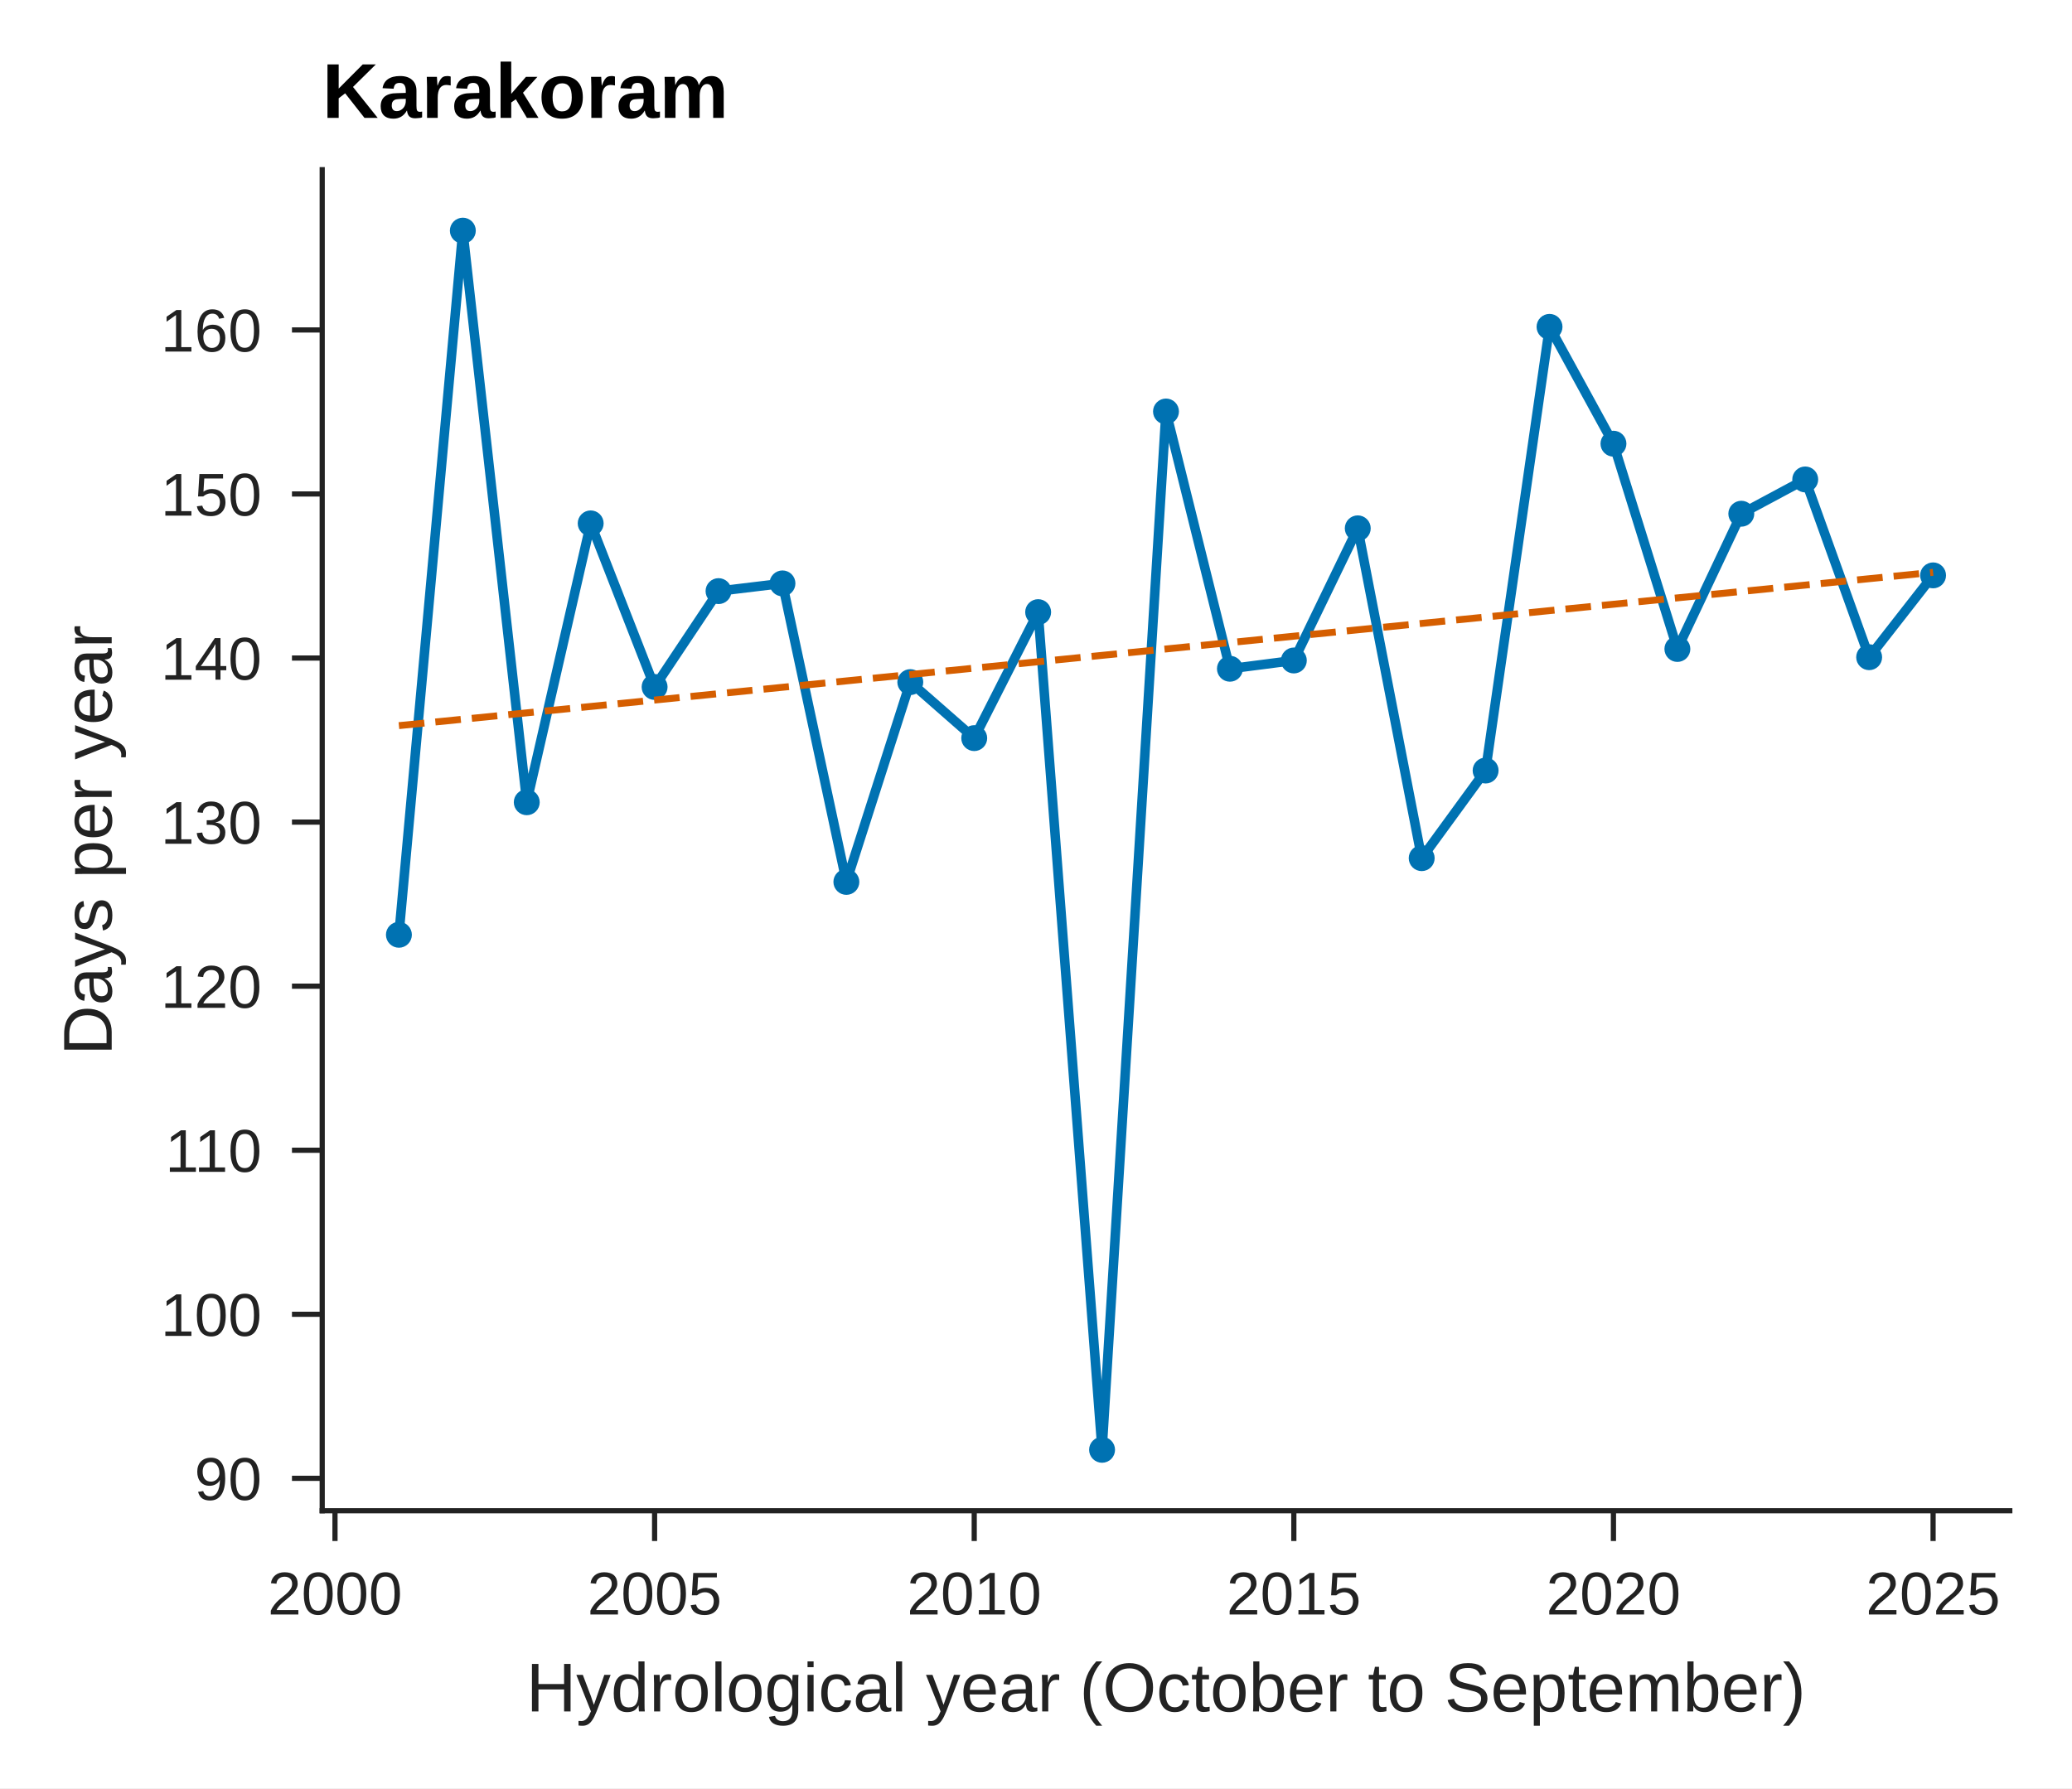
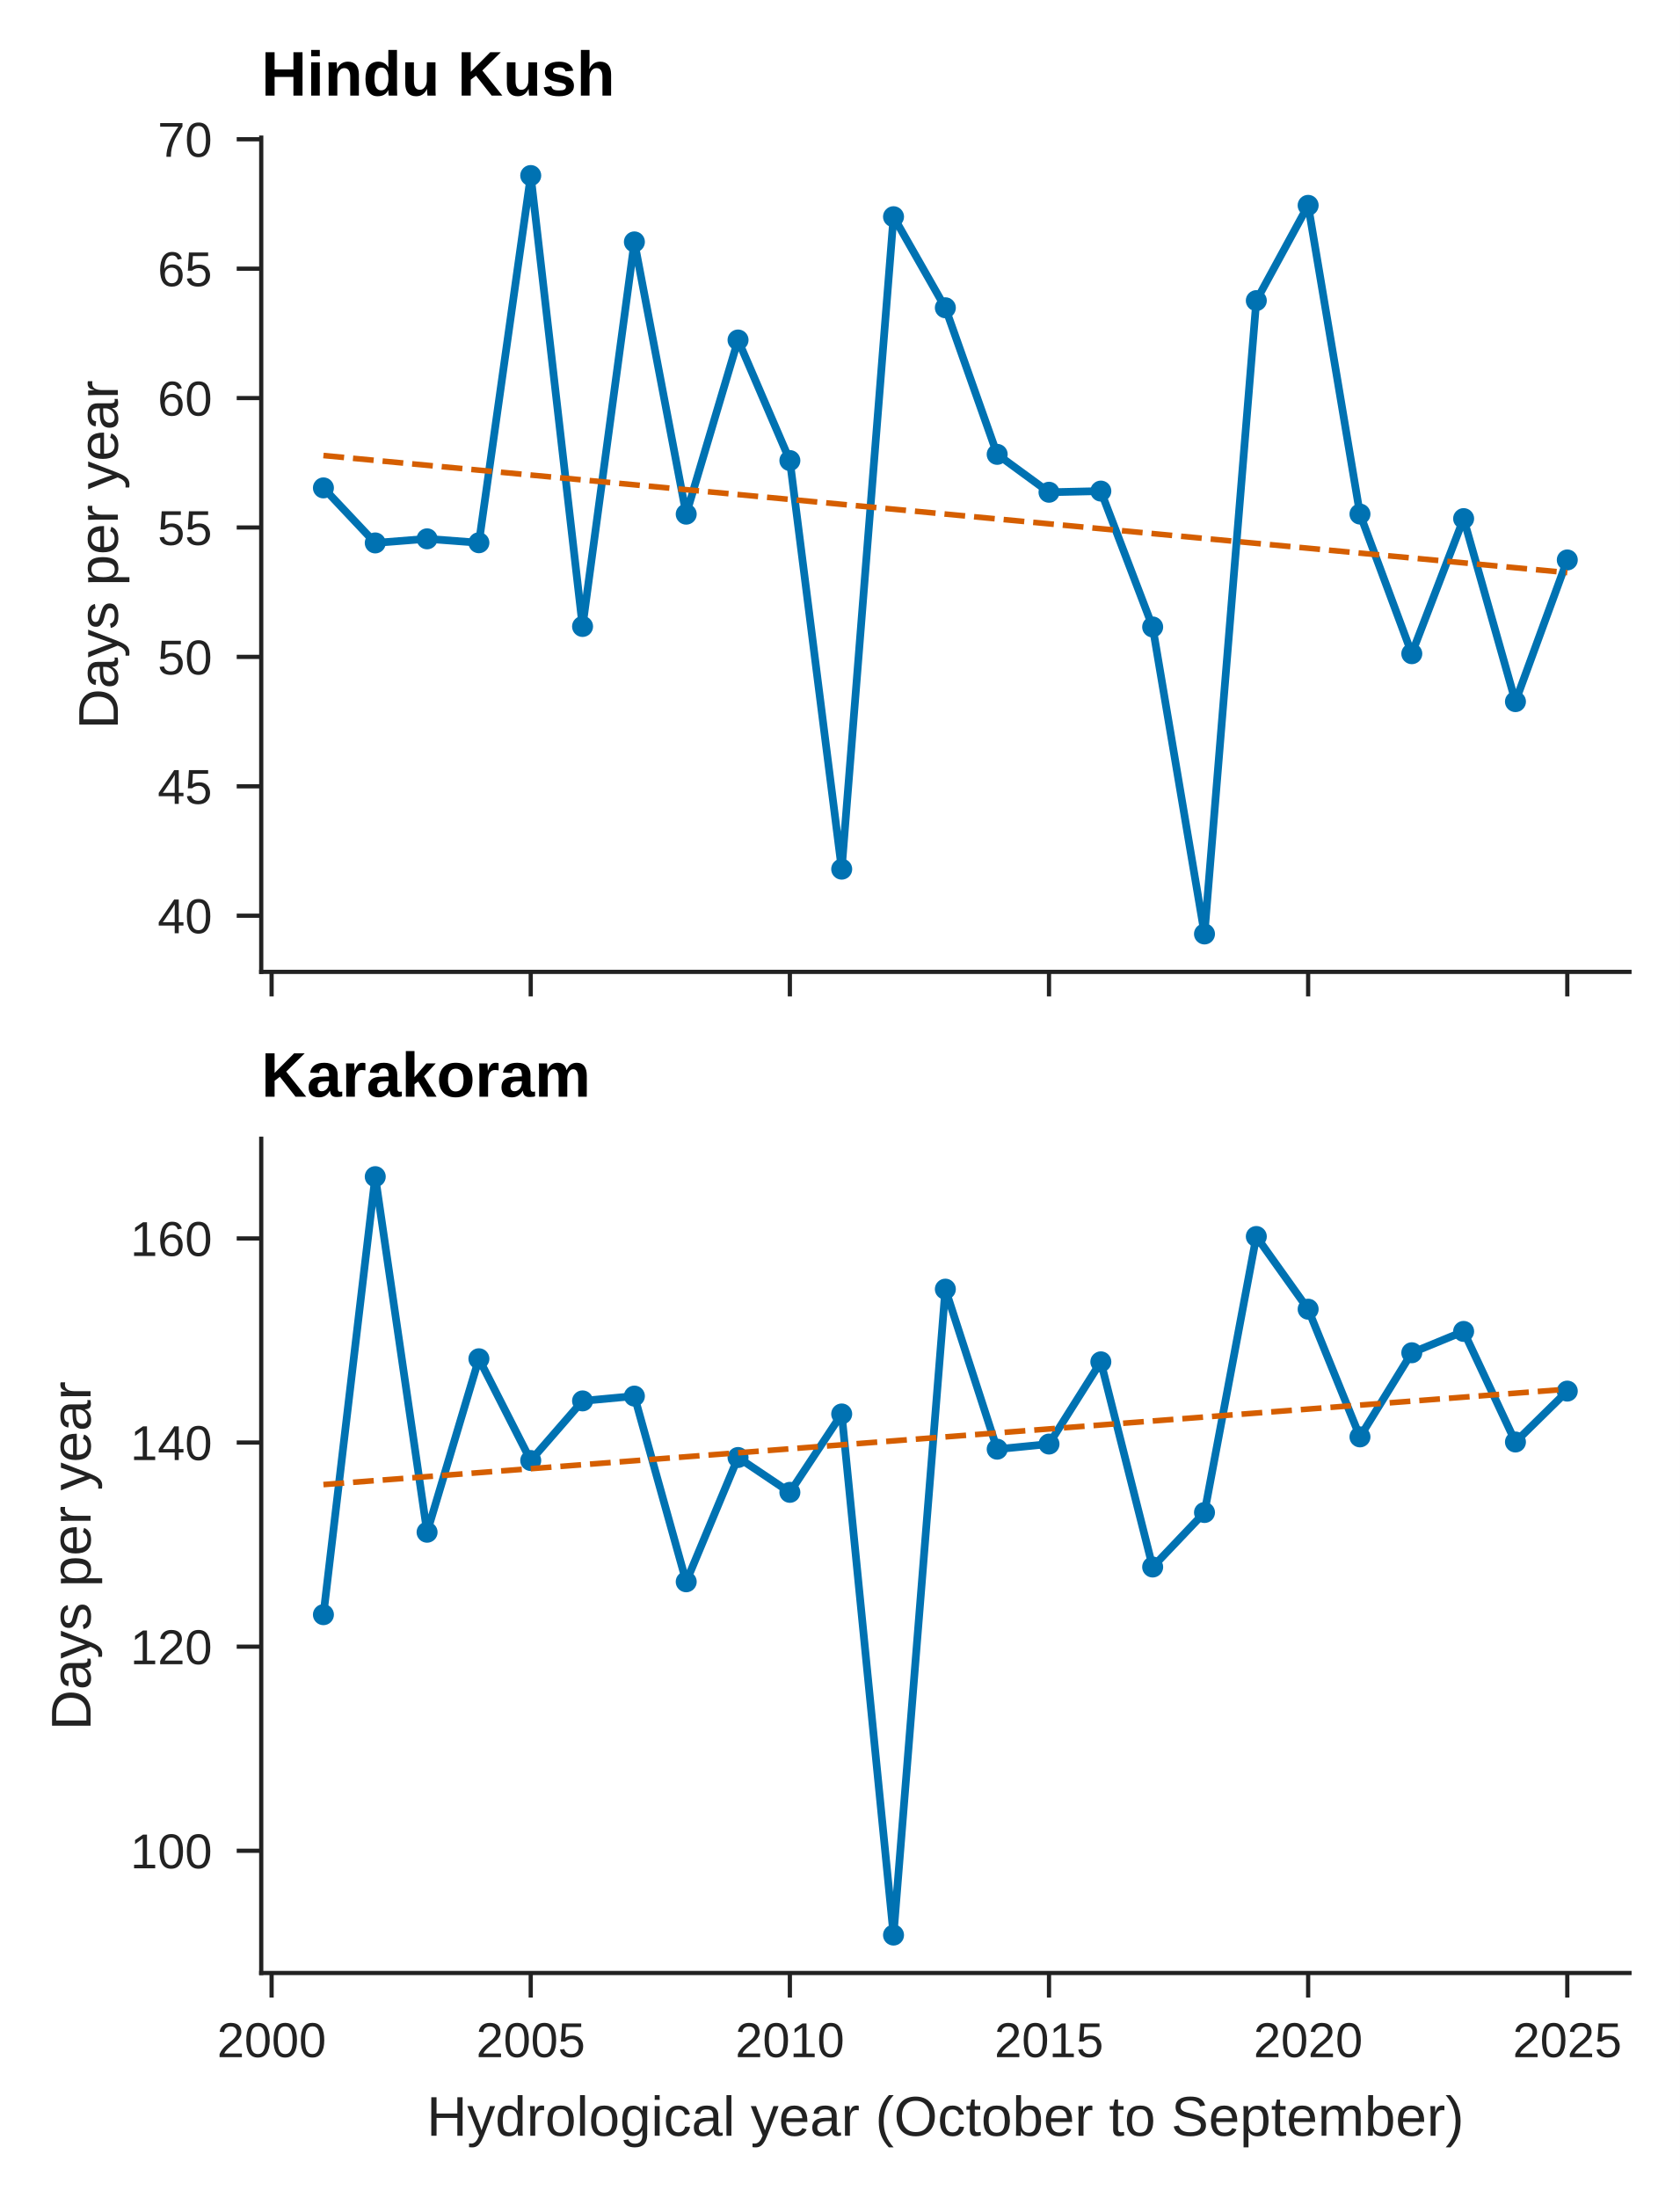
- <svg xmlns="http://www.w3.org/2000/svg" xmlns:xlink="http://www.w3.org/1999/xlink" width="239.788pt" height="206.988pt" viewBox="0 0 239.788 206.988" version="1.1">
+ <svg xmlns="http://www.w3.org/2000/svg" xmlns:xlink="http://www.w3.org/1999/xlink" width="239.788pt" height="313.71pt" viewBox="0 0 239.788 313.71" version="1.1">
  <defs>
    <style type="text/css">*{stroke-linejoin: round; stroke-linecap: butt}</style>
  </defs>
  <g id="figure_1">
    <g id="patch_1">
-       <path d="M 0 206.988  L 239.788 206.988  L 239.788 0  L 0 0  z " style="fill: #ffffff" />
+       <path d="M 0 313.71  L 239.788 313.71  L 239.788 0  L 0 0  z " style="fill: #ffffff" />
    </g>
    <g id="axes_1">
      <g id="patch_2">
-         <path d="M 37.288 174.874  L 232.588 174.874  L 232.588 19.642  L 37.288 19.642  z " style="fill: #ffffff" />
+         <path d="M 37.288 138.712  L 232.588 138.712  L 232.588 19.642  L 37.288 19.642  z " style="fill: #ffffff" />
      </g>
      <g id="matplotlib.axis_1">
        <g id="xtick_1">
          <g id="line2d_1">
            <defs>
-               <path id="m156db247ac" d="M 0 0  L 0 3.5  " style="stroke: #222222; stroke-width: 0.6" />
+               <path id="mc99f9513ec" d="M 0 0  L 0 3.5  " style="stroke: #222222; stroke-width: 0.6" />
            </defs>
            <g>
-               <use xlink:href="#m156db247ac" x="38.768" y="174.874" style="fill: #222222; stroke: #222222; stroke-width: 0.6" />
-             </g>
-           </g>
-           <g id="text_1">
-             <text style="font-size: 7px; font-family: 'Source Sans 3', 'Source Sans Pro', 'Arial', 'DejaVu Sans', sans-serif; text-anchor: middle; fill: #222222" x="38.768" y="186.885" transform="rotate(-0 38.76751 186.8845)">2000</text>
+               <use xlink:href="#mc99f9513ec" x="38.768" y="138.712" style="fill: #222222; stroke: #222222; stroke-width: 0.6" />
+             </g>
          </g>
        </g>
        <g id="xtick_2">
          <g id="line2d_2">
            <g>
-               <use xlink:href="#m156db247ac" x="75.756" y="174.874" style="fill: #222222; stroke: #222222; stroke-width: 0.6" />
-             </g>
-           </g>
-           <g id="text_2">
-             <text style="font-size: 7px; font-family: 'Source Sans 3', 'Source Sans Pro', 'Arial', 'DejaVu Sans', sans-serif; text-anchor: middle; fill: #222222" x="75.756" y="186.885" transform="rotate(-0 75.75615 186.8845)">2005</text>
+               <use xlink:href="#mc99f9513ec" x="75.756" y="138.712" style="fill: #222222; stroke: #222222; stroke-width: 0.6" />
+             </g>
          </g>
        </g>
        <g id="xtick_3">
          <g id="line2d_3">
            <g>
-               <use xlink:href="#m156db247ac" x="112.745" y="174.874" style="fill: #222222; stroke: #222222; stroke-width: 0.6" />
-             </g>
-           </g>
-           <g id="text_3">
-             <text style="font-size: 7px; font-family: 'Source Sans 3', 'Source Sans Pro', 'Arial', 'DejaVu Sans', sans-serif; text-anchor: middle; fill: #222222" x="112.745" y="186.885" transform="rotate(-0 112.7448 186.8845)">2010</text>
+               <use xlink:href="#mc99f9513ec" x="112.745" y="138.712" style="fill: #222222; stroke: #222222; stroke-width: 0.6" />
+             </g>
          </g>
        </g>
        <g id="xtick_4">
          <g id="line2d_4">
            <g>
-               <use xlink:href="#m156db247ac" x="149.733" y="174.874" style="fill: #222222; stroke: #222222; stroke-width: 0.6" />
-             </g>
-           </g>
-           <g id="text_4">
-             <text style="font-size: 7px; font-family: 'Source Sans 3', 'Source Sans Pro', 'Arial', 'DejaVu Sans', sans-serif; text-anchor: middle; fill: #222222" x="149.733" y="186.885" transform="rotate(-0 149.7334 186.8845)">2015</text>
+               <use xlink:href="#mc99f9513ec" x="149.733" y="138.712" style="fill: #222222; stroke: #222222; stroke-width: 0.6" />
+             </g>
          </g>
        </g>
        <g id="xtick_5">
          <g id="line2d_5">
            <g>
-               <use xlink:href="#m156db247ac" x="186.722" y="174.874" style="fill: #222222; stroke: #222222; stroke-width: 0.6" />
-             </g>
-           </g>
-           <g id="text_5">
-             <text style="font-size: 7px; font-family: 'Source Sans 3', 'Source Sans Pro', 'Arial', 'DejaVu Sans', sans-serif; text-anchor: middle; fill: #222222" x="186.722" y="186.885" transform="rotate(-0 186.7221 186.8845)">2020</text>
+               <use xlink:href="#mc99f9513ec" x="186.722" y="138.712" style="fill: #222222; stroke: #222222; stroke-width: 0.6" />
+             </g>
          </g>
        </g>
        <g id="xtick_6">
          <g id="line2d_6">
            <g>
-               <use xlink:href="#m156db247ac" x="223.711" y="174.874" style="fill: #222222; stroke: #222222; stroke-width: 0.6" />
-             </g>
-           </g>
-           <g id="text_6">
-             <text style="font-size: 7px; font-family: 'Source Sans 3', 'Source Sans Pro', 'Arial', 'DejaVu Sans', sans-serif; text-anchor: middle; fill: #222222" x="223.711" y="186.885" transform="rotate(-0 223.7107 186.8845)">2025</text>
-           </g>
-         </g>
-         <g id="text_7">
-           <text style="font-size: 8px; font-family: 'Source Sans 3', 'Source Sans Pro', 'Arial', 'DejaVu Sans', sans-serif; text-anchor: middle; fill: #222222" x="134.938" y="198.105" transform="rotate(-0 134.938 198.1045)">Hydrological year (October to September)</text>
+               <use xlink:href="#mc99f9513ec" x="223.711" y="138.712" style="fill: #222222; stroke: #222222; stroke-width: 0.6" />
+             </g>
+           </g>
        </g>
      </g>
      <g id="matplotlib.axis_2">
        <g id="ytick_1">
          <g id="line2d_7">
            <defs>
-               <path id="m8e805d81b5" d="M 0 0  L -3.5 0  " style="stroke: #222222; stroke-width: 0.6" />
+               <path id="m6480818fca" d="M 0 0  L -3.5 0  " style="stroke: #222222; stroke-width: 0.6" />
            </defs>
            <g>
-               <use xlink:href="#m8e805d81b5" x="37.288" y="171.121" style="fill: #222222; stroke: #222222; stroke-width: 0.6" />
-             </g>
-           </g>
-           <g id="text_8">
-             <text style="font-size: 7px; font-family: 'Source Sans 3', 'Source Sans Pro', 'Arial', 'DejaVu Sans', sans-serif; text-anchor: end; fill: #222222" x="30.288" y="173.626" transform="rotate(-0 30.28797 173.6263)">90</text>
+               <use xlink:href="#m6480818fca" x="37.288" y="130.697" style="fill: #222222; stroke: #222222; stroke-width: 0.6" />
+             </g>
+           </g>
+           <g id="text_1">
+             <text style="font-size: 7px; font-family: 'Source Sans 3', 'Source Sans Pro', 'Arial', 'DejaVu Sans', sans-serif; text-anchor: end; fill: #222222" x="30.288" y="133.202" transform="rotate(-0 30.28797 133.2022)">40</text>
          </g>
        </g>
        <g id="ytick_2">
          <g id="line2d_8">
            <g>
-               <use xlink:href="#m8e805d81b5" x="37.288" y="152.131" style="fill: #222222; stroke: #222222; stroke-width: 0.6" />
-             </g>
-           </g>
-           <g id="text_9">
-             <text style="font-size: 7px; font-family: 'Source Sans 3', 'Source Sans Pro', 'Arial', 'DejaVu Sans', sans-serif; text-anchor: end; fill: #222222" x="30.288" y="154.636" transform="rotate(-0 30.28797 154.6363)">100</text>
+               <use xlink:href="#m6480818fca" x="37.288" y="112.227" style="fill: #222222; stroke: #222222; stroke-width: 0.6" />
+             </g>
+           </g>
+           <g id="text_2">
+             <text style="font-size: 7px; font-family: 'Source Sans 3', 'Source Sans Pro', 'Arial', 'DejaVu Sans', sans-serif; text-anchor: end; fill: #222222" x="30.288" y="114.732" transform="rotate(-0 30.28797 114.7318)">45</text>
          </g>
        </g>
        <g id="ytick_3">
          <g id="line2d_9">
            <g>
-               <use xlink:href="#m8e805d81b5" x="37.288" y="133.141" style="fill: #222222; stroke: #222222; stroke-width: 0.6" />
-             </g>
-           </g>
-           <g id="text_10">
-             <text style="font-size: 7px; font-family: 'Source Sans 3', 'Source Sans Pro', 'Arial', 'DejaVu Sans', sans-serif; text-anchor: end; fill: #222222" x="30.288" y="135.646" transform="rotate(-0 30.28797 135.6463)">110</text>
+               <use xlink:href="#m6480818fca" x="37.288" y="93.756" style="fill: #222222; stroke: #222222; stroke-width: 0.6" />
+             </g>
+           </g>
+           <g id="text_3">
+             <text style="font-size: 7px; font-family: 'Source Sans 3', 'Source Sans Pro', 'Arial', 'DejaVu Sans', sans-serif; text-anchor: end; fill: #222222" x="30.288" y="96.261" transform="rotate(-0 30.28797 96.26144)">50</text>
          </g>
        </g>
        <g id="ytick_4">
          <g id="line2d_10">
            <g>
-               <use xlink:href="#m8e805d81b5" x="37.288" y="114.151" style="fill: #222222; stroke: #222222; stroke-width: 0.6" />
-             </g>
-           </g>
-           <g id="text_11">
-             <text style="font-size: 7px; font-family: 'Source Sans 3', 'Source Sans Pro', 'Arial', 'DejaVu Sans', sans-serif; text-anchor: end; fill: #222222" x="30.288" y="116.656" transform="rotate(-0 30.28797 116.6563)">120</text>
+               <use xlink:href="#m6480818fca" x="37.288" y="75.286" style="fill: #222222; stroke: #222222; stroke-width: 0.6" />
+             </g>
+           </g>
+           <g id="text_4">
+             <text style="font-size: 7px; font-family: 'Source Sans 3', 'Source Sans Pro', 'Arial', 'DejaVu Sans', sans-serif; text-anchor: end; fill: #222222" x="30.288" y="77.791" transform="rotate(-0 30.28797 77.79109)">55</text>
          </g>
        </g>
        <g id="ytick_5">
          <g id="line2d_11">
            <g>
-               <use xlink:href="#m8e805d81b5" x="37.288" y="95.161" style="fill: #222222; stroke: #222222; stroke-width: 0.6" />
-             </g>
-           </g>
-           <g id="text_12">
-             <text style="font-size: 7px; font-family: 'Source Sans 3', 'Source Sans Pro', 'Arial', 'DejaVu Sans', sans-serif; text-anchor: end; fill: #222222" x="30.288" y="97.666" transform="rotate(-0 30.28797 97.66636)">130</text>
+               <use xlink:href="#m6480818fca" x="37.288" y="56.815" style="fill: #222222; stroke: #222222; stroke-width: 0.6" />
+             </g>
+           </g>
+           <g id="text_5">
+             <text style="font-size: 7px; font-family: 'Source Sans 3', 'Source Sans Pro', 'Arial', 'DejaVu Sans', sans-serif; text-anchor: end; fill: #222222" x="30.288" y="59.321" transform="rotate(-0 30.28797 59.32073)">60</text>
          </g>
        </g>
        <g id="ytick_6">
          <g id="line2d_12">
            <g>
-               <use xlink:href="#m8e805d81b5" x="37.288" y="76.171" style="fill: #222222; stroke: #222222; stroke-width: 0.6" />
-             </g>
-           </g>
-           <g id="text_13">
-             <text style="font-size: 7px; font-family: 'Source Sans 3', 'Source Sans Pro', 'Arial', 'DejaVu Sans', sans-serif; text-anchor: end; fill: #222222" x="30.288" y="78.676" transform="rotate(-0 30.28797 78.67639)">140</text>
+               <use xlink:href="#m6480818fca" x="37.288" y="38.345" style="fill: #222222; stroke: #222222; stroke-width: 0.6" />
+             </g>
+           </g>
+           <g id="text_6">
+             <text style="font-size: 7px; font-family: 'Source Sans 3', 'Source Sans Pro', 'Arial', 'DejaVu Sans', sans-serif; text-anchor: end; fill: #222222" x="30.288" y="40.85" transform="rotate(-0 30.28797 40.85037)">65</text>
          </g>
        </g>
        <g id="ytick_7">
          <g id="line2d_13">
            <g>
-               <use xlink:href="#m8e805d81b5" x="37.288" y="57.181" style="fill: #222222; stroke: #222222; stroke-width: 0.6" />
+               <use xlink:href="#m6480818fca" x="37.288" y="19.875" style="fill: #222222; stroke: #222222; stroke-width: 0.6" />
+             </g>
+           </g>
+           <g id="text_7">
+             <text style="font-size: 7px; font-family: 'Source Sans 3', 'Source Sans Pro', 'Arial', 'DejaVu Sans', sans-serif; text-anchor: end; fill: #222222" x="30.288" y="22.38" transform="rotate(-0 30.28797 22.38002)">70</text>
+           </g>
+         </g>
+         <g id="text_8">
+           <text style="font-size: 8px; font-family: 'Source Sans 3', 'Source Sans Pro', 'Arial', 'DejaVu Sans', sans-serif; text-anchor: middle; fill: #222222" x="16.819" y="79.177" transform="rotate(-90 16.81891 79.17703)">Days per year</text>
+         </g>
+       </g>
+       <g id="line2d_14">
+         <path d="M 46.165 69.635  L 53.563 77.49  L 60.961 76.906  L 68.358 77.463  L 75.756 25.054  L 83.154 89.412  L 90.552 34.527  L 97.949 73.384  L 105.347 48.526  L 112.745 65.734  L 120.143 124.049  L 127.54 30.931  L 134.938 43.928  L 142.336 64.849  L 149.733 70.257  L 157.131 70.09  L 164.529 89.485  L 171.927 133.3  L 179.324 42.908  L 186.722 29.31  L 194.12 73.37  L 201.518 93.299  L 208.915 74.019  L 216.313 100.14  L 223.711 79.919  " clip-path="url(#p26f0d7008d)" style="fill: none; stroke: #0072b2; stroke-width: 1.1; stroke-linecap: square" />
+         <defs>
+           <path id="m400b72ca57" d="M 0 1  C 0.265 1 0.52 0.895 0.707 0.707  C 0.895 0.52 1 0.265 1 0  C 1 -0.265 0.895 -0.52 0.707 -0.707  C 0.52 -0.895 0.265 -1 0 -1  C -0.265 -1 -0.52 -0.895 -0.707 -0.707  C -0.895 -0.52 -1 -0.265 -1 0  C -1 0.265 -0.895 0.52 -0.707 0.707  C -0.52 0.895 -0.265 1 0 1  z " style="stroke: #0072b2" />
+         </defs>
+         <g clip-path="url(#p26f0d7008d)">
+           <use xlink:href="#m400b72ca57" x="46.165" y="69.635" style="fill: #0072b2; stroke: #0072b2" />
+           <use xlink:href="#m400b72ca57" x="53.563" y="77.49" style="fill: #0072b2; stroke: #0072b2" />
+           <use xlink:href="#m400b72ca57" x="60.961" y="76.906" style="fill: #0072b2; stroke: #0072b2" />
+           <use xlink:href="#m400b72ca57" x="68.358" y="77.463" style="fill: #0072b2; stroke: #0072b2" />
+           <use xlink:href="#m400b72ca57" x="75.756" y="25.054" style="fill: #0072b2; stroke: #0072b2" />
+           <use xlink:href="#m400b72ca57" x="83.154" y="89.412" style="fill: #0072b2; stroke: #0072b2" />
+           <use xlink:href="#m400b72ca57" x="90.552" y="34.527" style="fill: #0072b2; stroke: #0072b2" />
+           <use xlink:href="#m400b72ca57" x="97.949" y="73.384" style="fill: #0072b2; stroke: #0072b2" />
+           <use xlink:href="#m400b72ca57" x="105.347" y="48.526" style="fill: #0072b2; stroke: #0072b2" />
+           <use xlink:href="#m400b72ca57" x="112.745" y="65.734" style="fill: #0072b2; stroke: #0072b2" />
+           <use xlink:href="#m400b72ca57" x="120.143" y="124.049" style="fill: #0072b2; stroke: #0072b2" />
+           <use xlink:href="#m400b72ca57" x="127.54" y="30.931" style="fill: #0072b2; stroke: #0072b2" />
+           <use xlink:href="#m400b72ca57" x="134.938" y="43.928" style="fill: #0072b2; stroke: #0072b2" />
+           <use xlink:href="#m400b72ca57" x="142.336" y="64.849" style="fill: #0072b2; stroke: #0072b2" />
+           <use xlink:href="#m400b72ca57" x="149.733" y="70.257" style="fill: #0072b2; stroke: #0072b2" />
+           <use xlink:href="#m400b72ca57" x="157.131" y="70.09" style="fill: #0072b2; stroke: #0072b2" />
+           <use xlink:href="#m400b72ca57" x="164.529" y="89.485" style="fill: #0072b2; stroke: #0072b2" />
+           <use xlink:href="#m400b72ca57" x="171.927" y="133.3" style="fill: #0072b2; stroke: #0072b2" />
+           <use xlink:href="#m400b72ca57" x="179.324" y="42.908" style="fill: #0072b2; stroke: #0072b2" />
+           <use xlink:href="#m400b72ca57" x="186.722" y="29.31" style="fill: #0072b2; stroke: #0072b2" />
+           <use xlink:href="#m400b72ca57" x="194.12" y="73.37" style="fill: #0072b2; stroke: #0072b2" />
+           <use xlink:href="#m400b72ca57" x="201.518" y="93.299" style="fill: #0072b2; stroke: #0072b2" />
+           <use xlink:href="#m400b72ca57" x="208.915" y="74.019" style="fill: #0072b2; stroke: #0072b2" />
+           <use xlink:href="#m400b72ca57" x="216.313" y="100.14" style="fill: #0072b2; stroke: #0072b2" />
+           <use xlink:href="#m400b72ca57" x="223.711" y="79.919" style="fill: #0072b2; stroke: #0072b2" />
+         </g>
+       </g>
+       <g id="line2d_15">
+         <path d="M 46.165 65.014  L 53.563 65.711  L 60.961 66.407  L 68.358 67.103  L 75.756 67.8  L 83.154 68.496  L 90.552 69.192  L 97.949 69.889  L 105.347 70.585  L 112.745 71.281  L 120.143 71.978  L 127.54 72.674  L 134.938 73.37  L 142.336 74.067  L 149.733 74.763  L 157.131 75.46  L 164.529 76.156  L 171.927 76.852  L 179.324 77.549  L 186.722 78.245  L 194.12 78.941  L 201.518 79.638  L 208.915 80.334  L 216.313 81.03  L 223.711 81.727  " clip-path="url(#p26f0d7008d)" style="fill: none; stroke-dasharray: 2.96,1.28; stroke-dashoffset: 0; stroke: #d55e00; stroke-width: 0.8" />
+       </g>
+       <g id="patch_3">
+         <path d="M 37.288 138.712  L 37.288 19.642  " style="fill: none; stroke: #222222; stroke-width: 0.6; stroke-linejoin: miter; stroke-linecap: square" />
+       </g>
+       <g id="patch_4">
+         <path d="M 37.288 138.712  L 232.588 138.712  " style="fill: none; stroke: #222222; stroke-width: 0.6; stroke-linejoin: miter; stroke-linecap: square" />
+       </g>
+       <g id="text_9">
+         <text style="font-weight: 700; font-size: 9px; font-family: 'Source Sans 3', 'Source Sans Pro', 'Arial', 'DejaVu Sans', sans-serif; text-anchor: start" x="37.288" y="13.642" transform="rotate(-0 37.28797 13.64203)">Hindu Kush</text>
+       </g>
+     </g>
+     <g id="axes_2">
+       <g id="patch_5">
+         <path d="M 37.288 281.596  L 232.588 281.596  L 232.588 162.526  L 37.288 162.526  z " style="fill: #ffffff" />
+       </g>
+       <g id="matplotlib.axis_3">
+         <g id="xtick_7">
+           <g id="line2d_16">
+             <g>
+               <use xlink:href="#mc99f9513ec" x="38.768" y="281.596" style="fill: #222222; stroke: #222222; stroke-width: 0.6" />
+             </g>
+           </g>
+           <g id="text_10">
+             <text style="font-size: 7px; font-family: 'Source Sans 3', 'Source Sans Pro', 'Arial', 'DejaVu Sans', sans-serif; text-anchor: middle; fill: #222222" x="38.768" y="293.606" transform="rotate(-0 38.76751 293.6065)">2000</text>
+           </g>
+         </g>
+         <g id="xtick_8">
+           <g id="line2d_17">
+             <g>
+               <use xlink:href="#mc99f9513ec" x="75.756" y="281.596" style="fill: #222222; stroke: #222222; stroke-width: 0.6" />
+             </g>
+           </g>
+           <g id="text_11">
+             <text style="font-size: 7px; font-family: 'Source Sans 3', 'Source Sans Pro', 'Arial', 'DejaVu Sans', sans-serif; text-anchor: middle; fill: #222222" x="75.756" y="293.606" transform="rotate(-0 75.75615 293.6065)">2005</text>
+           </g>
+         </g>
+         <g id="xtick_9">
+           <g id="line2d_18">
+             <g>
+               <use xlink:href="#mc99f9513ec" x="112.745" y="281.596" style="fill: #222222; stroke: #222222; stroke-width: 0.6" />
+             </g>
+           </g>
+           <g id="text_12">
+             <text style="font-size: 7px; font-family: 'Source Sans 3', 'Source Sans Pro', 'Arial', 'DejaVu Sans', sans-serif; text-anchor: middle; fill: #222222" x="112.745" y="293.606" transform="rotate(-0 112.7448 293.6065)">2010</text>
+           </g>
+         </g>
+         <g id="xtick_10">
+           <g id="line2d_19">
+             <g>
+               <use xlink:href="#mc99f9513ec" x="149.733" y="281.596" style="fill: #222222; stroke: #222222; stroke-width: 0.6" />
+             </g>
+           </g>
+           <g id="text_13">
+             <text style="font-size: 7px; font-family: 'Source Sans 3', 'Source Sans Pro', 'Arial', 'DejaVu Sans', sans-serif; text-anchor: middle; fill: #222222" x="149.733" y="293.606" transform="rotate(-0 149.7334 293.6065)">2015</text>
+           </g>
+         </g>
+         <g id="xtick_11">
+           <g id="line2d_20">
+             <g>
+               <use xlink:href="#mc99f9513ec" x="186.722" y="281.596" style="fill: #222222; stroke: #222222; stroke-width: 0.6" />
            </g>
          </g>
          <g id="text_14">
-             <text style="font-size: 7px; font-family: 'Source Sans 3', 'Source Sans Pro', 'Arial', 'DejaVu Sans', sans-serif; text-anchor: end; fill: #222222" x="30.288" y="59.686" transform="rotate(-0 30.28797 59.68642)">150</text>
-           </g>
-         </g>
+             <text style="font-size: 7px; font-family: 'Source Sans 3', 'Source Sans Pro', 'Arial', 'DejaVu Sans', sans-serif; text-anchor: middle; fill: #222222" x="186.722" y="293.606" transform="rotate(-0 186.7221 293.6065)">2020</text>
+           </g>
+         </g>
+         <g id="xtick_12">
+           <g id="line2d_21">
+             <g>
+               <use xlink:href="#mc99f9513ec" x="223.711" y="281.596" style="fill: #222222; stroke: #222222; stroke-width: 0.6" />
+             </g>
+           </g>
+           <g id="text_15">
+             <text style="font-size: 7px; font-family: 'Source Sans 3', 'Source Sans Pro', 'Arial', 'DejaVu Sans', sans-serif; text-anchor: middle; fill: #222222" x="223.711" y="293.606" transform="rotate(-0 223.7107 293.6065)">2025</text>
+           </g>
+         </g>
+         <g id="text_16">
+           <text style="font-size: 8px; font-family: 'Source Sans 3', 'Source Sans Pro', 'Arial', 'DejaVu Sans', sans-serif; text-anchor: middle; fill: #222222" x="134.938" y="304.827" transform="rotate(-0 134.938 304.8265)">Hydrological year (October to September)</text>
+         </g>
+       </g>
+       <g id="matplotlib.axis_4">
        <g id="ytick_8">
-           <g id="line2d_14">
-             <g>
-               <use xlink:href="#m8e805d81b5" x="37.288" y="38.191" style="fill: #222222; stroke: #222222; stroke-width: 0.6" />
-             </g>
-           </g>
-           <g id="text_15">
-             <text style="font-size: 7px; font-family: 'Source Sans 3', 'Source Sans Pro', 'Arial', 'DejaVu Sans', sans-serif; text-anchor: end; fill: #222222" x="30.288" y="40.696" transform="rotate(-0 30.28797 40.69644)">160</text>
-           </g>
-         </g>
-         <g id="text_16">
-           <text style="font-size: 8px; font-family: 'Source Sans 3', 'Source Sans Pro', 'Arial', 'DejaVu Sans', sans-serif; text-anchor: middle; fill: #222222" x="12.926" y="97.258" transform="rotate(-90 12.92625 97.25803)">Days per year</text>
-         </g>
-       </g>
-       <g id="line2d_15">
-         <path d="M 46.165 108.202  L 53.563 26.698  L 60.961 92.862  L 68.358 60.583  L 75.756 79.518  L 83.154 68.423  L 90.552 67.53  L 97.949 102.082  L 105.347 78.955  L 112.745 85.439  L 120.143 70.856  L 127.54 167.818  L 134.938 47.631  L 142.336 77.408  L 149.733 76.452  L 157.131 61.156  L 164.529 99.334  L 171.927 89.19  L 179.324 37.834  L 186.722 51.359  L 194.12 75.12  L 201.518 59.465  L 208.915 55.497  L 216.313 76.072  L 223.711 66.601  " clip-path="url(#pb75bc47ccd)" style="fill: none; stroke: #0072b2; stroke-width: 1.1; stroke-linecap: square" />
-         <defs>
-           <path id="mca58f07c88" d="M 0 1  C 0.265 1 0.52 0.895 0.707 0.707  C 0.895 0.52 1 0.265 1 0  C 1 -0.265 0.895 -0.52 0.707 -0.707  C 0.52 -0.895 0.265 -1 0 -1  C -0.265 -1 -0.52 -0.895 -0.707 -0.707  C -0.895 -0.52 -1 -0.265 -1 0  C -1 0.265 -0.895 0.52 -0.707 0.707  C -0.52 0.895 -0.265 1 0 1  z " style="stroke: #0072b2" />
-         </defs>
-         <g clip-path="url(#pb75bc47ccd)">
-           <use xlink:href="#mca58f07c88" x="46.165" y="108.202" style="fill: #0072b2; stroke: #0072b2" />
-           <use xlink:href="#mca58f07c88" x="53.563" y="26.698" style="fill: #0072b2; stroke: #0072b2" />
-           <use xlink:href="#mca58f07c88" x="60.961" y="92.862" style="fill: #0072b2; stroke: #0072b2" />
-           <use xlink:href="#mca58f07c88" x="68.358" y="60.583" style="fill: #0072b2; stroke: #0072b2" />
-           <use xlink:href="#mca58f07c88" x="75.756" y="79.518" style="fill: #0072b2; stroke: #0072b2" />
-           <use xlink:href="#mca58f07c88" x="83.154" y="68.423" style="fill: #0072b2; stroke: #0072b2" />
-           <use xlink:href="#mca58f07c88" x="90.552" y="67.53" style="fill: #0072b2; stroke: #0072b2" />
-           <use xlink:href="#mca58f07c88" x="97.949" y="102.082" style="fill: #0072b2; stroke: #0072b2" />
-           <use xlink:href="#mca58f07c88" x="105.347" y="78.955" style="fill: #0072b2; stroke: #0072b2" />
-           <use xlink:href="#mca58f07c88" x="112.745" y="85.439" style="fill: #0072b2; stroke: #0072b2" />
-           <use xlink:href="#mca58f07c88" x="120.143" y="70.856" style="fill: #0072b2; stroke: #0072b2" />
-           <use xlink:href="#mca58f07c88" x="127.54" y="167.818" style="fill: #0072b2; stroke: #0072b2" />
-           <use xlink:href="#mca58f07c88" x="134.938" y="47.631" style="fill: #0072b2; stroke: #0072b2" />
-           <use xlink:href="#mca58f07c88" x="142.336" y="77.408" style="fill: #0072b2; stroke: #0072b2" />
-           <use xlink:href="#mca58f07c88" x="149.733" y="76.452" style="fill: #0072b2; stroke: #0072b2" />
-           <use xlink:href="#mca58f07c88" x="157.131" y="61.156" style="fill: #0072b2; stroke: #0072b2" />
-           <use xlink:href="#mca58f07c88" x="164.529" y="99.334" style="fill: #0072b2; stroke: #0072b2" />
-           <use xlink:href="#mca58f07c88" x="171.927" y="89.19" style="fill: #0072b2; stroke: #0072b2" />
-           <use xlink:href="#mca58f07c88" x="179.324" y="37.834" style="fill: #0072b2; stroke: #0072b2" />
-           <use xlink:href="#mca58f07c88" x="186.722" y="51.359" style="fill: #0072b2; stroke: #0072b2" />
-           <use xlink:href="#mca58f07c88" x="194.12" y="75.12" style="fill: #0072b2; stroke: #0072b2" />
-           <use xlink:href="#mca58f07c88" x="201.518" y="59.465" style="fill: #0072b2; stroke: #0072b2" />
-           <use xlink:href="#mca58f07c88" x="208.915" y="55.497" style="fill: #0072b2; stroke: #0072b2" />
-           <use xlink:href="#mca58f07c88" x="216.313" y="76.072" style="fill: #0072b2; stroke: #0072b2" />
-           <use xlink:href="#mca58f07c88" x="223.711" y="66.601" style="fill: #0072b2; stroke: #0072b2" />
-         </g>
-       </g>
-       <g id="line2d_16">
-         <path d="M 46.165 83.993  L 53.563 83.253  L 60.961 82.514  L 68.358 81.775  L 75.756 81.035  L 83.154 80.296  L 90.552 79.556  L 97.949 78.817  L 105.347 78.077  L 112.745 77.338  L 120.143 76.599  L 127.54 75.859  L 134.938 75.12  L 142.336 74.38  L 149.733 73.641  L 157.131 72.902  L 164.529 72.162  L 171.927 71.423  L 179.324 70.683  L 186.722 69.944  L 194.12 69.204  L 201.518 68.465  L 208.915 67.726  L 216.313 66.986  L 223.711 66.247  " clip-path="url(#pb75bc47ccd)" style="fill: none; stroke-dasharray: 2.96,1.28; stroke-dashoffset: 0; stroke: #d55e00; stroke-width: 0.8" />
-       </g>
-       <g id="patch_3">
-         <path d="M 37.288 174.874  L 37.288 19.642  " style="fill: none; stroke: #222222; stroke-width: 0.6; stroke-linejoin: miter; stroke-linecap: square" />
-       </g>
-       <g id="patch_4">
-         <path d="M 37.288 174.874  L 232.588 174.874  " style="fill: none; stroke: #222222; stroke-width: 0.6; stroke-linejoin: miter; stroke-linecap: square" />
-       </g>
-       <g id="text_17">
-         <text style="font-weight: 700; font-size: 9px; font-family: 'Source Sans 3', 'Source Sans Pro', 'Arial', 'DejaVu Sans', sans-serif; text-anchor: start" x="37.288" y="13.642" transform="rotate(-0 37.28797 13.64203)">Karakoram</text>
+           <g id="line2d_22">
+             <g>
+               <use xlink:href="#m6480818fca" x="37.288" y="264.151" style="fill: #222222; stroke: #222222; stroke-width: 0.6" />
+             </g>
+           </g>
+           <g id="text_17">
+             <text style="font-size: 7px; font-family: 'Source Sans 3', 'Source Sans Pro', 'Arial', 'DejaVu Sans', sans-serif; text-anchor: end; fill: #222222" x="30.288" y="266.656" transform="rotate(-0 30.28797 266.6564)">100</text>
+           </g>
+         </g>
+         <g id="ytick_9">
+           <g id="line2d_23">
+             <g>
+               <use xlink:href="#m6480818fca" x="37.288" y="235.019" style="fill: #222222; stroke: #222222; stroke-width: 0.6" />
+             </g>
+           </g>
+           <g id="text_18">
+             <text style="font-size: 7px; font-family: 'Source Sans 3', 'Source Sans Pro', 'Arial', 'DejaVu Sans', sans-serif; text-anchor: end; fill: #222222" x="30.288" y="237.524" transform="rotate(-0 30.28797 237.524)">120</text>
+           </g>
+         </g>
+         <g id="ytick_10">
+           <g id="line2d_24">
+             <g>
+               <use xlink:href="#m6480818fca" x="37.288" y="205.886" style="fill: #222222; stroke: #222222; stroke-width: 0.6" />
+             </g>
+           </g>
+           <g id="text_19">
+             <text style="font-size: 7px; font-family: 'Source Sans 3', 'Source Sans Pro', 'Arial', 'DejaVu Sans', sans-serif; text-anchor: end; fill: #222222" x="30.288" y="208.392" transform="rotate(-0 30.28797 208.3917)">140</text>
+           </g>
+         </g>
+         <g id="ytick_11">
+           <g id="line2d_25">
+             <g>
+               <use xlink:href="#m6480818fca" x="37.288" y="176.754" style="fill: #222222; stroke: #222222; stroke-width: 0.6" />
+             </g>
+           </g>
+           <g id="text_20">
+             <text style="font-size: 7px; font-family: 'Source Sans 3', 'Source Sans Pro', 'Arial', 'DejaVu Sans', sans-serif; text-anchor: end; fill: #222222" x="30.288" y="179.259" transform="rotate(-0 30.28797 179.2593)">160</text>
+           </g>
+         </g>
+         <g id="text_21">
+           <text style="font-size: 8px; font-family: 'Source Sans 3', 'Source Sans Pro', 'Arial', 'DejaVu Sans', sans-serif; text-anchor: middle; fill: #222222" x="12.926" y="222.061" transform="rotate(-90 12.92625 222.061)">Days per year</text>
+         </g>
+       </g>
+       <g id="line2d_26">
+         <path d="M 46.165 230.455  L 53.563 167.938  L 60.961 218.689  L 68.358 193.93  L 75.756 208.454  L 83.154 199.944  L 90.552 199.258  L 97.949 225.761  L 105.347 208.022  L 112.745 212.995  L 120.143 201.809  L 127.54 276.184  L 134.938 183.995  L 142.336 206.835  L 149.733 206.102  L 157.131 194.369  L 164.529 223.653  L 171.927 215.873  L 179.324 176.48  L 186.722 186.855  L 194.12 205.08  L 201.518 193.072  L 208.915 190.028  L 216.313 205.81  L 223.711 198.546  " clip-path="url(#pa9d568bfd9)" style="fill: none; stroke: #0072b2; stroke-width: 1.1; stroke-linecap: square" />
+         <g clip-path="url(#pa9d568bfd9)">
+           <use xlink:href="#m400b72ca57" x="46.165" y="230.455" style="fill: #0072b2; stroke: #0072b2" />
+           <use xlink:href="#m400b72ca57" x="53.563" y="167.938" style="fill: #0072b2; stroke: #0072b2" />
+           <use xlink:href="#m400b72ca57" x="60.961" y="218.689" style="fill: #0072b2; stroke: #0072b2" />
+           <use xlink:href="#m400b72ca57" x="68.358" y="193.93" style="fill: #0072b2; stroke: #0072b2" />
+           <use xlink:href="#m400b72ca57" x="75.756" y="208.454" style="fill: #0072b2; stroke: #0072b2" />
+           <use xlink:href="#m400b72ca57" x="83.154" y="199.944" style="fill: #0072b2; stroke: #0072b2" />
+           <use xlink:href="#m400b72ca57" x="90.552" y="199.258" style="fill: #0072b2; stroke: #0072b2" />
+           <use xlink:href="#m400b72ca57" x="97.949" y="225.761" style="fill: #0072b2; stroke: #0072b2" />
+           <use xlink:href="#m400b72ca57" x="105.347" y="208.022" style="fill: #0072b2; stroke: #0072b2" />
+           <use xlink:href="#m400b72ca57" x="112.745" y="212.995" style="fill: #0072b2; stroke: #0072b2" />
+           <use xlink:href="#m400b72ca57" x="120.143" y="201.809" style="fill: #0072b2; stroke: #0072b2" />
+           <use xlink:href="#m400b72ca57" x="127.54" y="276.184" style="fill: #0072b2; stroke: #0072b2" />
+           <use xlink:href="#m400b72ca57" x="134.938" y="183.995" style="fill: #0072b2; stroke: #0072b2" />
+           <use xlink:href="#m400b72ca57" x="142.336" y="206.835" style="fill: #0072b2; stroke: #0072b2" />
+           <use xlink:href="#m400b72ca57" x="149.733" y="206.102" style="fill: #0072b2; stroke: #0072b2" />
+           <use xlink:href="#m400b72ca57" x="157.131" y="194.369" style="fill: #0072b2; stroke: #0072b2" />
+           <use xlink:href="#m400b72ca57" x="164.529" y="223.653" style="fill: #0072b2; stroke: #0072b2" />
+           <use xlink:href="#m400b72ca57" x="171.927" y="215.873" style="fill: #0072b2; stroke: #0072b2" />
+           <use xlink:href="#m400b72ca57" x="179.324" y="176.48" style="fill: #0072b2; stroke: #0072b2" />
+           <use xlink:href="#m400b72ca57" x="186.722" y="186.855" style="fill: #0072b2; stroke: #0072b2" />
+           <use xlink:href="#m400b72ca57" x="194.12" y="205.08" style="fill: #0072b2; stroke: #0072b2" />
+           <use xlink:href="#m400b72ca57" x="201.518" y="193.072" style="fill: #0072b2; stroke: #0072b2" />
+           <use xlink:href="#m400b72ca57" x="208.915" y="190.028" style="fill: #0072b2; stroke: #0072b2" />
+           <use xlink:href="#m400b72ca57" x="216.313" y="205.81" style="fill: #0072b2; stroke: #0072b2" />
+           <use xlink:href="#m400b72ca57" x="223.711" y="198.546" style="fill: #0072b2; stroke: #0072b2" />
+         </g>
+       </g>
+       <g id="line2d_27">
+         <path d="M 46.165 211.886  L 53.563 211.319  L 60.961 210.752  L 68.358 210.185  L 75.756 209.617  L 83.154 209.05  L 90.552 208.483  L 97.949 207.916  L 105.347 207.349  L 112.745 206.782  L 120.143 206.214  L 127.54 205.647  L 134.938 205.08  L 142.336 204.513  L 149.733 203.946  L 157.131 203.379  L 164.529 202.811  L 171.927 202.244  L 179.324 201.677  L 186.722 201.11  L 194.12 200.543  L 201.518 199.976  L 208.915 199.408  L 216.313 198.841  L 223.711 198.274  " clip-path="url(#pa9d568bfd9)" style="fill: none; stroke-dasharray: 2.96,1.28; stroke-dashoffset: 0; stroke: #d55e00; stroke-width: 0.8" />
+       </g>
+       <g id="patch_6">
+         <path d="M 37.288 281.596  L 37.288 162.526  " style="fill: none; stroke: #222222; stroke-width: 0.6; stroke-linejoin: miter; stroke-linecap: square" />
+       </g>
+       <g id="patch_7">
+         <path d="M 37.288 281.596  L 232.588 281.596  " style="fill: none; stroke: #222222; stroke-width: 0.6; stroke-linejoin: miter; stroke-linecap: square" />
+       </g>
+       <g id="text_22">
+         <text style="font-weight: 700; font-size: 9px; font-family: 'Source Sans 3', 'Source Sans Pro', 'Arial', 'DejaVu Sans', sans-serif; text-anchor: start" x="37.288" y="156.526" transform="rotate(-0 37.28797 156.526)">Karakoram</text>
      </g>
    </g>
  </g>
  <defs>
-     <clipPath id="pb75bc47ccd">
-       <rect x="37.288" y="19.642" width="195.3" height="155.232" />
+     <clipPath id="p26f0d7008d">
+       <rect x="37.288" y="19.642" width="195.3" height="119.07" />
+     </clipPath>
+     <clipPath id="pa9d568bfd9">
+       <rect x="37.288" y="162.526" width="195.3" height="119.07" />
    </clipPath>
  </defs>
</svg>
